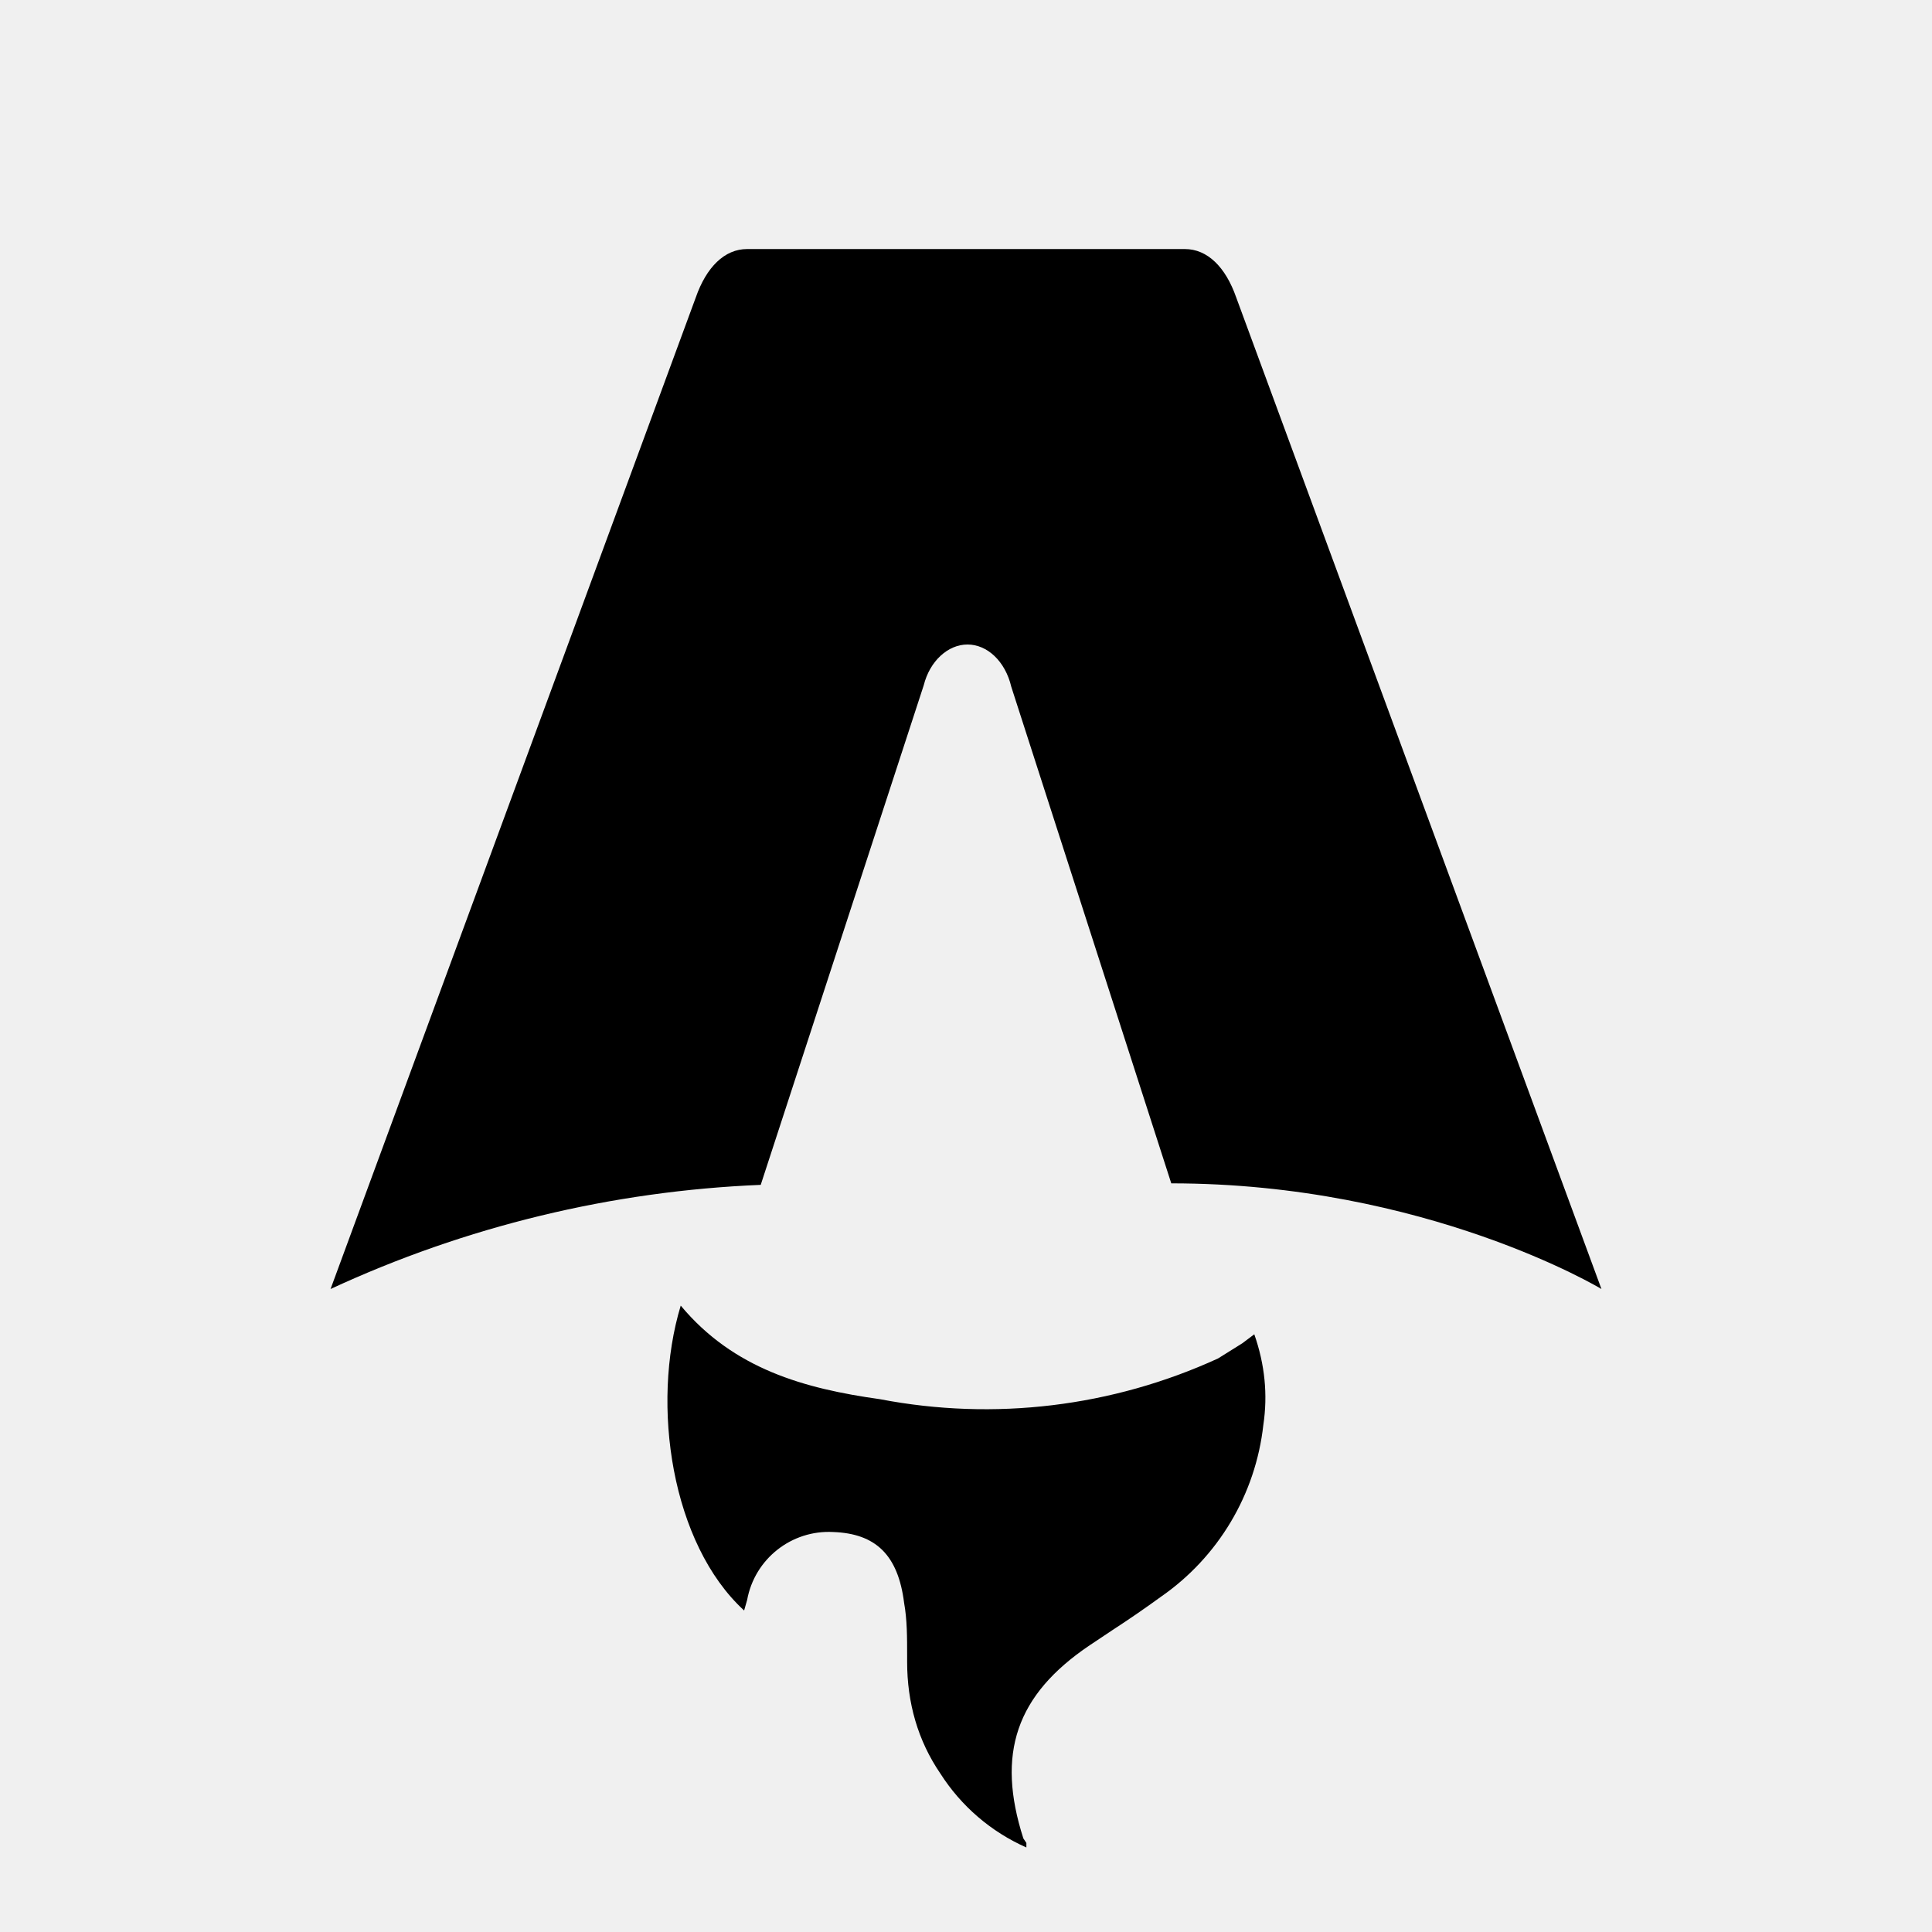
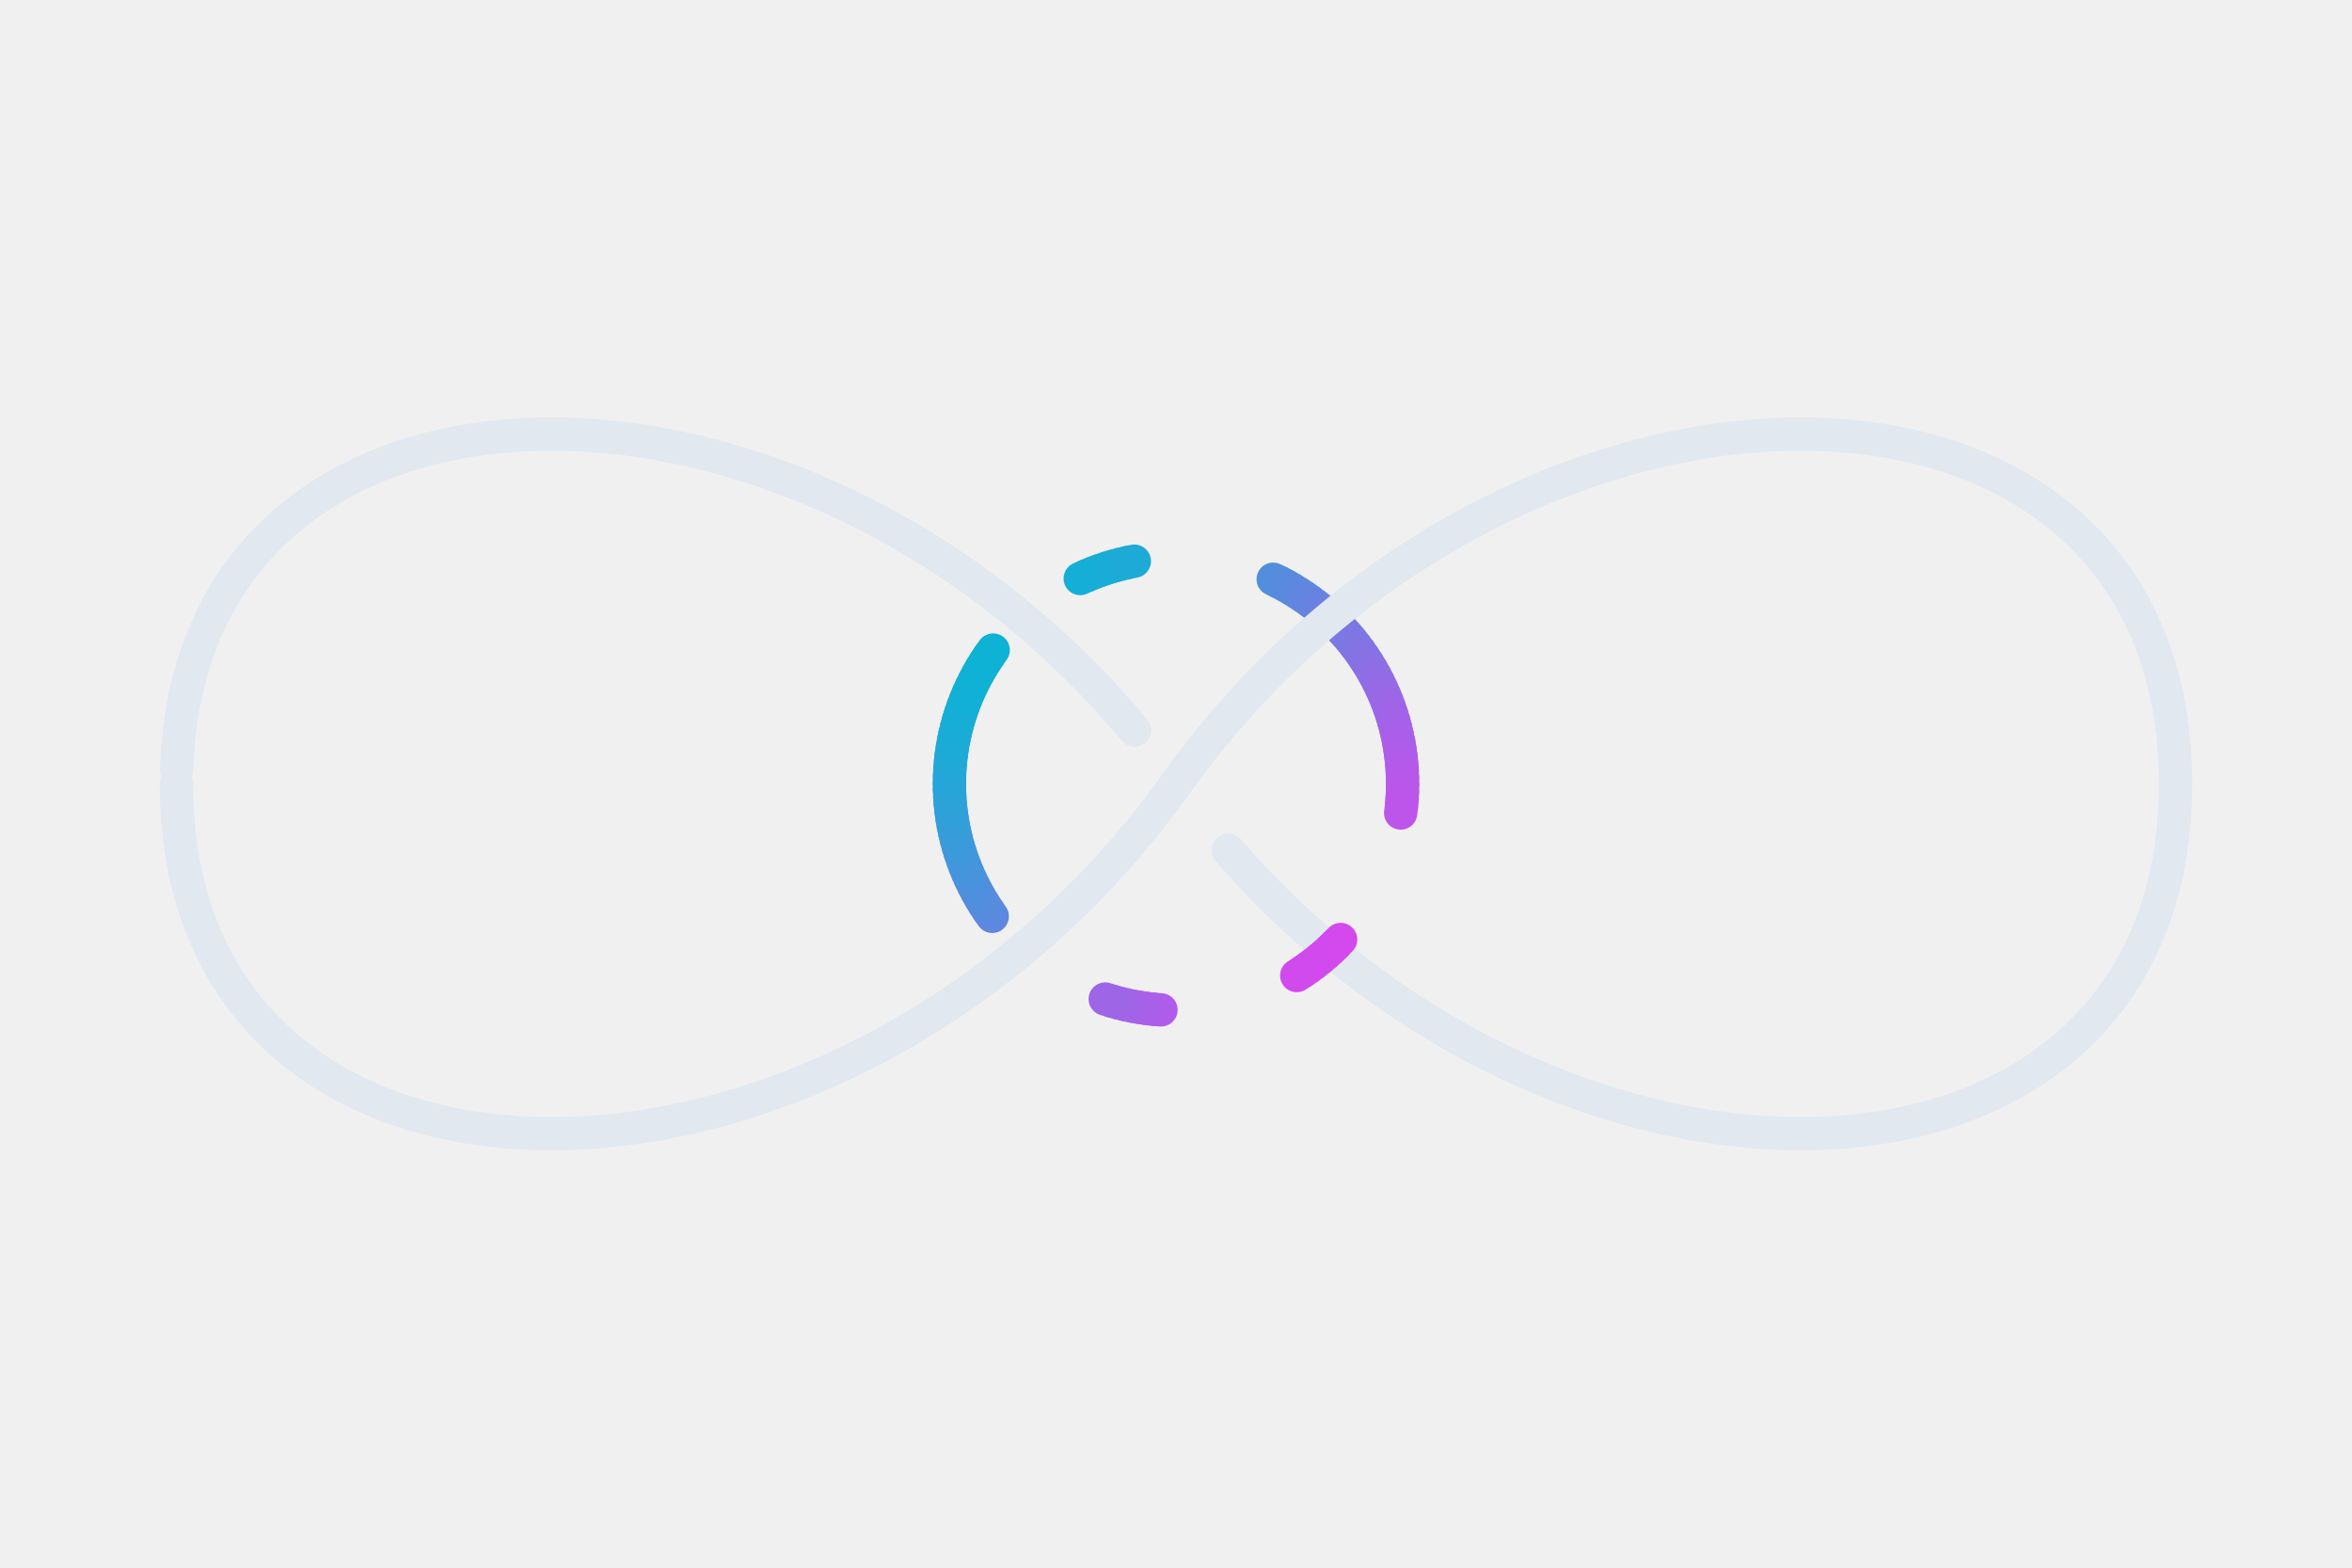
- <svg xmlns="http://www.w3.org/2000/svg" fill="none" viewBox="0 0 128 128">
-   <path d="M50.4 78.5a75.1 75.1 0 0 0-28.5 6.9l24.2-65.7c.7-2 1.9-3.2 3.4-3.2h29c1.5 0 2.7 1.2 3.4 3.2l24.2 65.7s-11.6-7-28.5-7L67 45.5c-.4-1.7-1.6-2.8-2.9-2.8-1.3 0-2.5 1.1-2.9 2.7L50.4 78.5Zm-1.1 28.2Zm-4.2-20.2c-2 6.6-.6 15.8 4.2 20.2a17.5 17.5 0 0 1 .2-.7 5.5 5.5 0 0 1 5.7-4.5c2.8.1 4.3 1.5 4.7 4.7.2 1.1.2 2.3.2 3.5v.4c0 2.7.7 5.2 2.2 7.4a13 13 0 0 0 5.7 4.9v-.3l-.2-.3c-1.8-5.6-.5-9.5 4.4-12.8l1.5-1a73 73 0 0 0 3.2-2.2 16 16 0 0 0 6.8-11.4c.3-2 .1-4-.6-6l-.8.6-1.6 1a37 37 0 0 1-22.4 2.7c-5-.7-9.7-2-13.2-6.2Z" />
-   <style>
-         path { fill: #000; }
-         @media (prefers-color-scheme: dark) {
-             path { fill: #FFF; }
-         }
-     </style>
+ <svg xmlns="http://www.w3.org/2000/svg" version="1.1" width="300" height="200" viewBox="0 0 300 200">
+   <defs />
+   <g>
+     <g>
+       <path fill="none" stroke="rgb(226,232,240)" paint-order="fill stroke markers" d=" M 277.5 100 L 277.475 101.767 L 277.399 103.499 L 277.274 105.194 L 277.1 106.854 L 276.878 108.479 L 276.61 110.067 L 276.294 111.62 L 275.933 113.138 L 275.527 114.619 L 275.078 116.065 L 274.584 117.475 L 274.048 118.85 L 273.471 120.188 L 272.852 121.491 L 272.193 122.759 L 271.494 123.99 L 270.757 125.186 L 269.982 126.347 L 269.169 127.471 L 268.32 128.56 L 267.435 129.613 L 266.516 130.631 L 265.562 131.612 L 264.575 132.558 L 263.555 133.469 L 262.503 134.343 L 261.42 135.182 L 260.307 135.986 L 259.164 136.753 L 257.993 137.485 L 256.793 138.181 L 255.566 138.842 L 254.312 139.466 L 253.033 140.055 L 251.729 140.609 L 250.401 141.126 L 249.049 141.608 L 247.674 142.055 L 246.278 142.465 L 244.86 142.84 L 243.422 143.179 L 241.964 143.483 L 240.488 143.75 L 238.993 143.982 L 237.481 144.179 L 235.952 144.339 L 234.408 144.464 L 232.848 144.554 L 231.275 144.607 L 229.688 144.625 L 228.088 144.607 L 226.476 144.554 L 224.852 144.464 L 223.219 144.339 L 221.575 144.179 L 219.923 143.982 L 218.263 143.75 L 216.595 143.483 L 214.92 143.179 L 213.24 142.84 L 211.555 142.465 L 209.865 142.055 L 208.171 141.608 L 206.475 141.126 L 204.777 140.609 L 203.078 140.055 L 201.378 139.466 L 199.678 138.842 L 197.979 138.181 L 196.283 137.485 L 194.588 136.753 L 192.897 135.986 L 191.21 135.182 L 189.528 134.343 L 187.852 133.469 L 186.181 132.558 L 184.518 131.612 L 182.863 130.631 L 181.217 129.613 L 179.58 128.56 L 177.953 127.471 L 176.337 126.347 L 174.733 125.186 L 173.142 123.99 L 171.563 122.759 L 169.999 121.491 L 168.45 120.188 L 166.916 118.85 L 165.398 117.475 L 163.898 116.065 L 162.415 114.619 L 160.951 113.138 L 159.506 111.62 L 158.081 110.067 L 156.678 108.479" stroke-opacity="1" stroke-linecap="round" stroke-miterlimit="10" stroke-width="4.25" stroke-dasharray="" />
+       <path fill="none" stroke="rgb(226,232,240)" paint-order="fill stroke markers" d=" M 144.704 93.146 L 143.322 91.521 L 141.919 89.933 L 140.494 88.38 L 139.049 86.862 L 137.585 85.381 L 136.102 83.935 L 134.602 82.525 L 133.084 81.15 L 131.55 79.812 L 130.001 78.509 L 128.437 77.241 L 126.858 76.01 L 125.267 74.814 L 123.663 73.653 L 122.047 72.529 L 120.42 71.44 L 118.783 70.387 L 117.137 69.369 L 115.482 68.388 L 113.819 67.442 L 112.148 66.531 L 110.472 65.657 L 108.79 64.818 L 107.103 64.014 L 105.412 63.247 L 103.717 62.515 L 102.021 61.819 L 100.322 61.158 L 98.622 60.534 L 96.922 59.945 L 95.223 59.391 L 93.525 58.874 L 91.829 58.392 L 90.135 57.945 L 88.445 57.535 L 86.76 57.16 L 85.08 56.821 L 83.405 56.517 L 81.737 56.25 L 80.077 56.018 L 78.425 55.821 L 76.781 55.661 L 75.148 55.536 L 73.524 55.446 L 71.912 55.393 L 70.312 55.375 L 68.725 55.393 L 67.152 55.446 L 65.592 55.536 L 64.048 55.661 L 62.519 55.821 L 61.007 56.018 L 59.512 56.25 L 58.036 56.517 L 56.578 56.821 L 55.14 57.16 L 53.722 57.535 L 52.326 57.945 L 50.951 58.392 L 49.599 58.874 L 48.271 59.391 L 46.967 59.945 L 45.688 60.534 L 44.434 61.158 L 43.207 61.819 L 42.007 62.515 L 40.836 63.247 L 39.693 64.014 L 38.58 64.818 L 37.497 65.657 L 36.445 66.531 L 35.425 67.442 L 34.438 68.388 L 33.484 69.369 L 32.565 70.387 L 31.68 71.44 L 30.831 72.529 L 30.018 73.653 L 29.243 74.814 L 28.506 76.01 L 27.807 77.241 L 27.148 78.509 L 26.529 79.812 L 25.952 81.15 L 25.416 82.525 L 24.922 83.935 L 24.473 85.381 L 24.067 86.862 L 23.706 88.38 L 23.39 89.933 L 23.122 91.521 L 22.9 93.146 L 22.726 94.806 L 22.601 96.501 L 22.525 98.233" stroke-opacity="1" stroke-linecap="round" stroke-miterlimit="10" stroke-width="4.25" stroke-dasharray="" />
+       <g>
+         <path fill="none" stroke="rgb(19,175,214)" paint-order="fill stroke markers" d=" M 137.786 73.808 A 28.9 28.9 0 0 1 138.615 73.437" stroke-opacity="1" stroke-linecap="round" stroke-miterlimit="10" stroke-width="4.25" stroke-dasharray="" />
+         <path fill="none" stroke="rgb(20,175,214)" paint-order="fill stroke markers" d=" M 138.615 73.437 A 28.9 28.9 0 0 1 139.455 73.092" stroke-opacity="1" stroke-linecap="round" stroke-miterlimit="10" stroke-width="4.25" stroke-dasharray="" />
+         <path fill="none" stroke="rgb(21,174,214)" paint-order="fill stroke markers" d=" M 139.455 73.092 A 28.9 28.9 0 0 1 140.305 72.775" stroke-opacity="1" stroke-linecap="round" stroke-miterlimit="10" stroke-width="4.25" stroke-dasharray="" />
+         <path fill="none" stroke="rgb(22,173,214)" paint-order="fill stroke markers" d=" M 140.305 72.775 A 28.9 28.9 0 0 1 141.165 72.483" stroke-opacity="1" stroke-linecap="round" stroke-miterlimit="10" stroke-width="4.25" stroke-dasharray="" />
+         <path fill="none" stroke="rgb(24,173,214)" paint-order="fill stroke markers" d=" M 141.165 72.483 A 28.9 28.9 0 0 1 142.034 72.22" stroke-opacity="1" stroke-linecap="round" stroke-miterlimit="10" stroke-width="4.25" stroke-dasharray="" />
+         <path fill="none" stroke="rgb(25,172,214)" paint-order="fill stroke markers" d=" M 142.034 72.22 A 28.9 28.9 0 0 1 142.911 71.983" stroke-opacity="1" stroke-linecap="round" stroke-miterlimit="10" stroke-width="4.25" stroke-dasharray="" />
+         <path fill="none" stroke="rgb(27,171,215)" paint-order="fill stroke markers" d=" M 142.911 71.983 A 28.9 28.9 0 0 1 143.794 71.774" stroke-opacity="1" stroke-linecap="round" stroke-miterlimit="10" stroke-width="4.25" stroke-dasharray="" />
+         <path fill="none" stroke="rgb(29,170,215)" paint-order="fill stroke markers" d=" M 143.794 71.774 A 28.9 28.9 0 0 1 144.684 71.593" stroke-opacity="1" stroke-linecap="round" stroke-miterlimit="10" stroke-width="4.25" stroke-dasharray="" />
+         <path fill="none" stroke="rgb(80,143,221)" paint-order="fill stroke markers" d=" M 162.396 73.894 A 28.9 28.9 0 0 1 163.21 74.296" stroke-opacity="1" stroke-linecap="round" stroke-miterlimit="10" stroke-width="4.25" stroke-dasharray="" />
+         <path fill="none" stroke="rgb(83,141,222)" paint-order="fill stroke markers" d=" M 163.21 74.296 A 28.9 28.9 0 0 1 164.011 74.723" stroke-opacity="1" stroke-linecap="round" stroke-miterlimit="10" stroke-width="4.25" stroke-dasharray="" />
+         <path fill="none" stroke="rgb(86,140,222)" paint-order="fill stroke markers" d=" M 164.011 74.723 A 28.9 28.9 0 0 1 164.798 75.176" stroke-opacity="1" stroke-linecap="round" stroke-miterlimit="10" stroke-width="4.25" stroke-dasharray="" />
+         <path fill="none" stroke="rgb(89,138,223)" paint-order="fill stroke markers" d=" M 164.798 75.176 A 28.9 28.9 0 0 1 165.57 75.653" stroke-opacity="1" stroke-linecap="round" stroke-miterlimit="10" stroke-width="4.25" stroke-dasharray="" />
+         <path fill="none" stroke="rgb(92,137,223)" paint-order="fill stroke markers" d=" M 165.57 75.653 A 28.9 28.9 0 0 1 166.328 76.154" stroke-opacity="1" stroke-linecap="round" stroke-miterlimit="10" stroke-width="4.25" stroke-dasharray="" />
+         <path fill="none" stroke="rgb(95,135,223)" paint-order="fill stroke markers" d=" M 166.328 76.154 A 28.9 28.9 0 0 1 167.069 76.679" stroke-opacity="1" stroke-linecap="round" stroke-miterlimit="10" stroke-width="4.25" stroke-dasharray="" />
+         <path fill="none" stroke="rgb(98,133,224)" paint-order="fill stroke markers" d=" M 167.069 76.679 A 28.9 28.9 0 0 1 167.793 77.226" stroke-opacity="1" stroke-linecap="round" stroke-miterlimit="10" stroke-width="4.25" stroke-dasharray="" />
+         <path fill="none" stroke="rgb(101,132,224)" paint-order="fill stroke markers" d=" M 167.793 77.226 A 28.9 28.9 0 0 1 168.499 77.797" stroke-opacity="1" stroke-linecap="round" stroke-miterlimit="10" stroke-width="4.25" stroke-dasharray="" />
+         <path fill="none" stroke="rgb(104,130,225)" paint-order="fill stroke markers" d=" M 168.499 77.797 A 28.9 28.9 0 0 1 169.187 78.389" stroke-opacity="1" stroke-linecap="round" stroke-miterlimit="10" stroke-width="4.25" stroke-dasharray="" />
+         <path fill="none" stroke="rgb(107,128,225)" paint-order="fill stroke markers" d=" M 169.187 78.389 A 28.9 28.9 0 0 1 169.857 79.002" stroke-opacity="1" stroke-linecap="round" stroke-miterlimit="10" stroke-width="4.25" stroke-dasharray="" />
+         <path fill="none" stroke="rgb(110,127,225)" paint-order="fill stroke markers" d=" M 169.857 79.002 A 28.9 28.9 0 0 1 170.507 79.636" stroke-opacity="1" stroke-linecap="round" stroke-miterlimit="10" stroke-width="4.25" stroke-dasharray="" />
+         <path fill="none" stroke="rgb(113,125,226)" paint-order="fill stroke markers" d=" M 170.507 79.636 A 28.9 28.9 0 0 1 171.136 80.29" stroke-opacity="1" stroke-linecap="round" stroke-miterlimit="10" stroke-width="4.25" stroke-dasharray="" />
+         <path fill="none" stroke="rgb(117,123,226)" paint-order="fill stroke markers" d=" M 171.136 80.29 A 28.9 28.9 0 0 1 171.745 80.964" stroke-opacity="1" stroke-linecap="round" stroke-miterlimit="10" stroke-width="4.25" stroke-dasharray="" />
+         <path fill="none" stroke="rgb(120,122,227)" paint-order="fill stroke markers" d=" M 171.745 80.964 A 28.9 28.9 0 0 1 172.332 81.656" stroke-opacity="1" stroke-linecap="round" stroke-miterlimit="10" stroke-width="4.25" stroke-dasharray="" />
+         <path fill="none" stroke="rgb(123,120,227)" paint-order="fill stroke markers" d=" M 172.332 81.656 A 28.9 28.9 0 0 1 172.897 82.367" stroke-opacity="1" stroke-linecap="round" stroke-miterlimit="10" stroke-width="4.25" stroke-dasharray="" />
+         <path fill="none" stroke="rgb(126,118,227)" paint-order="fill stroke markers" d=" M 172.897 82.367 A 28.9 28.9 0 0 1 173.44 83.095" stroke-opacity="1" stroke-linecap="round" stroke-miterlimit="10" stroke-width="4.25" stroke-dasharray="" />
+         <path fill="none" stroke="rgb(129,117,228)" paint-order="fill stroke markers" d=" M 173.44 83.095 A 28.9 28.9 0 0 1 173.959 83.839" stroke-opacity="1" stroke-linecap="round" stroke-miterlimit="10" stroke-width="4.25" stroke-dasharray="" />
+         <path fill="none" stroke="rgb(132,115,228)" paint-order="fill stroke markers" d=" M 173.959 83.839 A 28.9 28.9 0 0 1 174.455 84.6" stroke-opacity="1" stroke-linecap="round" stroke-miterlimit="10" stroke-width="4.25" stroke-dasharray="" />
+         <path fill="none" stroke="rgb(135,113,229)" paint-order="fill stroke markers" d=" M 174.455 84.6 A 28.9 28.9 0 0 1 174.927 85.376" stroke-opacity="1" stroke-linecap="round" stroke-miterlimit="10" stroke-width="4.25" stroke-dasharray="" />
+         <path fill="none" stroke="rgb(138,112,229)" paint-order="fill stroke markers" d=" M 174.927 85.376 A 28.9 28.9 0 0 1 175.374 86.166" stroke-opacity="1" stroke-linecap="round" stroke-miterlimit="10" stroke-width="4.25" stroke-dasharray="" />
+         <path fill="none" stroke="rgb(141,110,229)" paint-order="fill stroke markers" d=" M 175.374 86.166 A 28.9 28.9 0 0 1 175.796 86.97" stroke-opacity="1" stroke-linecap="round" stroke-miterlimit="10" stroke-width="4.25" stroke-dasharray="" />
+         <path fill="none" stroke="rgb(144,109,230)" paint-order="fill stroke markers" d=" M 175.796 86.97 A 28.9 28.9 0 0 1 176.192 87.786" stroke-opacity="1" stroke-linecap="round" stroke-miterlimit="10" stroke-width="4.25" stroke-dasharray="" />
+         <path fill="none" stroke="rgb(147,107,230)" paint-order="fill stroke markers" d=" M 176.192 87.786 A 28.9 28.9 0 0 1 176.563 88.615" stroke-opacity="1" stroke-linecap="round" stroke-miterlimit="10" stroke-width="4.25" stroke-dasharray="" />
+         <path fill="none" stroke="rgb(150,106,230)" paint-order="fill stroke markers" d=" M 176.563 88.615 A 28.9 28.9 0 0 1 176.908 89.455" stroke-opacity="1" stroke-linecap="round" stroke-miterlimit="10" stroke-width="4.25" stroke-dasharray="" />
+         <path fill="none" stroke="rgb(153,104,231)" paint-order="fill stroke markers" d=" M 176.908 89.455 A 28.9 28.9 0 0 1 177.225 90.305" stroke-opacity="1" stroke-linecap="round" stroke-miterlimit="10" stroke-width="4.25" stroke-dasharray="" />
+         <path fill="none" stroke="rgb(156,103,231)" paint-order="fill stroke markers" d=" M 177.225 90.305 A 28.9 28.9 0 0 1 177.517 91.165" stroke-opacity="1" stroke-linecap="round" stroke-miterlimit="10" stroke-width="4.25" stroke-dasharray="" />
+         <path fill="none" stroke="rgb(158,101,231)" paint-order="fill stroke markers" d=" M 177.517 91.165 A 28.9 28.9 0 0 1 177.78 92.034" stroke-opacity="1" stroke-linecap="round" stroke-miterlimit="10" stroke-width="4.25" stroke-dasharray="" />
+         <path fill="none" stroke="rgb(161,100,232)" paint-order="fill stroke markers" d=" M 177.78 92.034 A 28.9 28.9 0 0 1 178.017 92.911" stroke-opacity="1" stroke-linecap="round" stroke-miterlimit="10" stroke-width="4.25" stroke-dasharray="" />
+         <path fill="none" stroke="rgb(164,98,232)" paint-order="fill stroke markers" d=" M 178.017 92.911 A 28.9 28.9 0 0 1 178.226 93.794" stroke-opacity="1" stroke-linecap="round" stroke-miterlimit="10" stroke-width="4.25" stroke-dasharray="" />
+         <path fill="none" stroke="rgb(166,97,233)" paint-order="fill stroke markers" d=" M 178.226 93.794 A 28.9 28.9 0 0 1 178.407 94.684" stroke-opacity="1" stroke-linecap="round" stroke-miterlimit="10" stroke-width="4.25" stroke-dasharray="" />
+         <path fill="none" stroke="rgb(169,95,233)" paint-order="fill stroke markers" d=" M 178.407 94.684 A 28.9 28.9 0 0 1 178.56 95.579" stroke-opacity="1" stroke-linecap="round" stroke-miterlimit="10" stroke-width="4.25" stroke-dasharray="" />
+         <path fill="none" stroke="rgb(171,94,233)" paint-order="fill stroke markers" d=" M 178.56 95.579 A 28.9 28.9 0 0 1 178.685 96.478" stroke-opacity="1" stroke-linecap="round" stroke-miterlimit="10" stroke-width="4.25" stroke-dasharray="" />
+         <path fill="none" stroke="rgb(174,93,233)" paint-order="fill stroke markers" d=" M 178.685 96.478 A 28.9 28.9 0 0 1 178.781 97.381" stroke-opacity="1" stroke-linecap="round" stroke-miterlimit="10" stroke-width="4.25" stroke-dasharray="" />
+         <path fill="none" stroke="rgb(176,92,234)" paint-order="fill stroke markers" d=" M 178.781 97.381 A 28.9 28.9 0 0 1 178.849 98.286" stroke-opacity="1" stroke-linecap="round" stroke-miterlimit="10" stroke-width="4.25" stroke-dasharray="" />
+         <path fill="none" stroke="rgb(179,90,234)" paint-order="fill stroke markers" d=" M 178.849 98.286 A 28.9 28.9 0 0 1 178.889 99.193" stroke-opacity="1" stroke-linecap="round" stroke-miterlimit="10" stroke-width="4.25" stroke-dasharray="" />
+         <path fill="none" stroke="rgb(181,89,234)" paint-order="fill stroke markers" d=" M 178.889 99.193 A 28.9 28.9 0 0 1 178.9 100.101" stroke-opacity="1" stroke-linecap="round" stroke-miterlimit="10" stroke-width="4.25" stroke-dasharray="" />
+         <path fill="none" stroke="rgb(183,88,235)" paint-order="fill stroke markers" d=" M 178.9 100.101 A 28.9 28.9 0 0 1 178.882 101.009" stroke-opacity="1" stroke-linecap="round" stroke-miterlimit="10" stroke-width="4.25" stroke-dasharray="" />
+         <path fill="none" stroke="rgb(185,87,235)" paint-order="fill stroke markers" d=" M 178.882 101.009 A 28.9 28.9 0 0 1 178.836 101.915" stroke-opacity="1" stroke-linecap="round" stroke-miterlimit="10" stroke-width="4.25" stroke-dasharray="" />
+         <path fill="none" stroke="rgb(187,86,235)" paint-order="fill stroke markers" d=" M 178.836 101.915 A 28.9 28.9 0 0 1 178.762 102.82" stroke-opacity="1" stroke-linecap="round" stroke-miterlimit="10" stroke-width="4.25" stroke-dasharray="" />
+         <path fill="none" stroke="rgb(189,85,235)" paint-order="fill stroke markers" d=" M 178.762 102.82 A 28.9 28.9 0 0 1 178.659 103.722" stroke-opacity="1" stroke-linecap="round" stroke-miterlimit="10" stroke-width="4.25" stroke-dasharray="" />
+         <path fill="none" stroke="rgb(211,73,238)" paint-order="fill stroke markers" d=" M 170.998 119.857 A 28.9 28.9 0 0 1 170.364 120.507" stroke-opacity="1" stroke-linecap="round" stroke-miterlimit="10" stroke-width="4.25" stroke-dasharray="" />
+         <path fill="none" stroke="rgb(211,73,238)" paint-order="fill stroke markers" d=" M 170.364 120.507 A 28.9 28.9 0 0 1 169.71 121.136" stroke-opacity="1" stroke-linecap="round" stroke-miterlimit="10" stroke-width="4.25" stroke-dasharray="" />
+         <path fill="none" stroke="rgb(211,73,238)" paint-order="fill stroke markers" d=" M 169.71 121.136 A 28.9 28.9 0 0 1 169.036 121.745" stroke-opacity="1" stroke-linecap="round" stroke-miterlimit="10" stroke-width="4.25" stroke-dasharray="" />
+         <path fill="none" stroke="rgb(211,73,238)" paint-order="fill stroke markers" d=" M 169.036 121.745 A 28.9 28.9 0 0 1 168.344 122.332" stroke-opacity="1" stroke-linecap="round" stroke-miterlimit="10" stroke-width="4.25" stroke-dasharray="" />
+         <path fill="none" stroke="rgb(210,74,238)" paint-order="fill stroke markers" d=" M 168.344 122.332 A 28.9 28.9 0 0 1 167.633 122.897" stroke-opacity="1" stroke-linecap="round" stroke-miterlimit="10" stroke-width="4.25" stroke-dasharray="" />
+         <path fill="none" stroke="rgb(210,74,238)" paint-order="fill stroke markers" d=" M 167.633 122.897 A 28.9 28.9 0 0 1 166.905 123.44" stroke-opacity="1" stroke-linecap="round" stroke-miterlimit="10" stroke-width="4.25" stroke-dasharray="" />
+         <path fill="none" stroke="rgb(209,74,238)" paint-order="fill stroke markers" d=" M 166.905 123.44 A 28.9 28.9 0 0 1 166.161 123.959" stroke-opacity="1" stroke-linecap="round" stroke-miterlimit="10" stroke-width="4.25" stroke-dasharray="" />
+         <path fill="none" stroke="rgb(209,74,238)" paint-order="fill stroke markers" d=" M 166.161 123.959 A 28.9 28.9 0 0 1 165.4 124.455" stroke-opacity="1" stroke-linecap="round" stroke-miterlimit="10" stroke-width="4.25" stroke-dasharray="" />
+         <path fill="none" stroke="rgb(176,92,234)" paint-order="fill stroke markers" d=" M 148.085 128.836 A 28.9 28.9 0 0 1 147.18 128.762" stroke-opacity="1" stroke-linecap="round" stroke-miterlimit="10" stroke-width="4.25" stroke-dasharray="" />
+         <path fill="none" stroke="rgb(173,93,233)" paint-order="fill stroke markers" d=" M 147.18 128.762 A 28.9 28.9 0 0 1 146.278 128.659" stroke-opacity="1" stroke-linecap="round" stroke-miterlimit="10" stroke-width="4.25" stroke-dasharray="" />
+         <path fill="none" stroke="rgb(171,94,233)" paint-order="fill stroke markers" d=" M 146.278 128.659 A 28.9 28.9 0 0 1 145.379 128.528" stroke-opacity="1" stroke-linecap="round" stroke-miterlimit="10" stroke-width="4.25" stroke-dasharray="" />
+         <path fill="none" stroke="rgb(168,96,233)" paint-order="fill stroke markers" d=" M 145.379 128.528 A 28.9 28.9 0 0 1 144.486 128.369" stroke-opacity="1" stroke-linecap="round" stroke-miterlimit="10" stroke-width="4.25" stroke-dasharray="" />
+         <path fill="none" stroke="rgb(166,97,232)" paint-order="fill stroke markers" d=" M 144.486 128.369 A 28.9 28.9 0 0 1 143.597 128.182" stroke-opacity="1" stroke-linecap="round" stroke-miterlimit="10" stroke-width="4.25" stroke-dasharray="" />
+         <path fill="none" stroke="rgb(163,99,232)" paint-order="fill stroke markers" d=" M 143.597 128.182 A 28.9 28.9 0 0 1 142.715 127.967" stroke-opacity="1" stroke-linecap="round" stroke-miterlimit="10" stroke-width="4.25" stroke-dasharray="" />
+         <path fill="none" stroke="rgb(160,100,232)" paint-order="fill stroke markers" d=" M 142.715 127.967 A 28.9 28.9 0 0 1 141.84 127.724" stroke-opacity="1" stroke-linecap="round" stroke-miterlimit="10" stroke-width="4.25" stroke-dasharray="" />
+         <path fill="none" stroke="rgb(158,101,231)" paint-order="fill stroke markers" d=" M 141.84 127.724 A 28.9 28.9 0 0 1 140.974 127.454" stroke-opacity="1" stroke-linecap="round" stroke-miterlimit="10" stroke-width="4.25" stroke-dasharray="" />
+         <path fill="none" stroke="rgb(94,135,223)" paint-order="fill stroke markers" d=" M 126.56 116.905 A 28.9 28.9 0 0 1 126.041 116.161" stroke-opacity="1" stroke-linecap="round" stroke-miterlimit="10" stroke-width="4.25" stroke-dasharray="" />
+         <path fill="none" stroke="rgb(91,137,223)" paint-order="fill stroke markers" d=" M 126.041 116.161 A 28.9 28.9 0 0 1 125.545 115.4" stroke-opacity="1" stroke-linecap="round" stroke-miterlimit="10" stroke-width="4.25" stroke-dasharray="" />
+         <path fill="none" stroke="rgb(88,139,222)" paint-order="fill stroke markers" d=" M 125.545 115.4 A 28.9 28.9 0 0 1 125.073 114.624" stroke-opacity="1" stroke-linecap="round" stroke-miterlimit="10" stroke-width="4.25" stroke-dasharray="" />
+         <path fill="none" stroke="rgb(85,140,222)" paint-order="fill stroke markers" d=" M 125.073 114.624 A 28.9 28.9 0 0 1 124.626 113.834" stroke-opacity="1" stroke-linecap="round" stroke-miterlimit="10" stroke-width="4.25" stroke-dasharray="" />
+         <path fill="none" stroke="rgb(82,142,222)" paint-order="fill stroke markers" d=" M 124.626 113.834 A 28.9 28.9 0 0 1 124.204 113.03" stroke-opacity="1" stroke-linecap="round" stroke-miterlimit="10" stroke-width="4.25" stroke-dasharray="" />
+         <path fill="none" stroke="rgb(79,143,221)" paint-order="fill stroke markers" d=" M 124.204 113.03 A 28.9 28.9 0 0 1 123.808 112.214" stroke-opacity="1" stroke-linecap="round" stroke-miterlimit="10" stroke-width="4.25" stroke-dasharray="" />
+         <path fill="none" stroke="rgb(76,145,221)" paint-order="fill stroke markers" d=" M 123.808 112.214 A 28.9 28.9 0 0 1 123.437 111.385" stroke-opacity="1" stroke-linecap="round" stroke-miterlimit="10" stroke-width="4.25" stroke-dasharray="" />
+         <path fill="none" stroke="rgb(73,146,221)" paint-order="fill stroke markers" d=" M 123.437 111.385 A 28.9 28.9 0 0 1 123.092 110.545" stroke-opacity="1" stroke-linecap="round" stroke-miterlimit="10" stroke-width="4.25" stroke-dasharray="" />
+         <path fill="none" stroke="rgb(70,148,220)" paint-order="fill stroke markers" d=" M 123.092 110.545 A 28.9 28.9 0 0 1 122.775 109.695" stroke-opacity="1" stroke-linecap="round" stroke-miterlimit="10" stroke-width="4.25" stroke-dasharray="" />
+         <path fill="none" stroke="rgb(67,149,220)" paint-order="fill stroke markers" d=" M 122.775 109.695 A 28.9 28.9 0 0 1 122.483 108.835" stroke-opacity="1" stroke-linecap="round" stroke-miterlimit="10" stroke-width="4.25" stroke-dasharray="" />
+         <path fill="none" stroke="rgb(65,151,220)" paint-order="fill stroke markers" d=" M 122.483 108.835 A 28.9 28.9 0 0 1 122.22 107.966" stroke-opacity="1" stroke-linecap="round" stroke-miterlimit="10" stroke-width="4.25" stroke-dasharray="" />
+         <path fill="none" stroke="rgb(62,152,219)" paint-order="fill stroke markers" d=" M 122.22 107.966 A 28.9 28.9 0 0 1 121.983 107.089" stroke-opacity="1" stroke-linecap="round" stroke-miterlimit="10" stroke-width="4.25" stroke-dasharray="" />
+         <path fill="none" stroke="rgb(59,154,219)" paint-order="fill stroke markers" d=" M 121.983 107.089 A 28.9 28.9 0 0 1 121.774 106.206" stroke-opacity="1" stroke-linecap="round" stroke-miterlimit="10" stroke-width="4.25" stroke-dasharray="" />
+         <path fill="none" stroke="rgb(57,155,218)" paint-order="fill stroke markers" d=" M 121.774 106.206 A 28.9 28.9 0 0 1 121.593 105.316" stroke-opacity="1" stroke-linecap="round" stroke-miterlimit="10" stroke-width="4.25" stroke-dasharray="" />
+         <path fill="none" stroke="rgb(54,157,218)" paint-order="fill stroke markers" d=" M 121.593 105.316 A 28.9 28.9 0 0 1 121.44 104.421" stroke-opacity="1" stroke-linecap="round" stroke-miterlimit="10" stroke-width="4.25" stroke-dasharray="" />
+         <path fill="none" stroke="rgb(52,158,218)" paint-order="fill stroke markers" d=" M 121.44 104.421 A 28.9 28.9 0 0 1 121.315 103.522" stroke-opacity="1" stroke-linecap="round" stroke-miterlimit="10" stroke-width="4.25" stroke-dasharray="" />
+         <path fill="none" stroke="rgb(49,159,218)" paint-order="fill stroke markers" d=" M 121.315 103.522 A 28.9 28.9 0 0 1 121.219 102.619" stroke-opacity="1" stroke-linecap="round" stroke-miterlimit="10" stroke-width="4.25" stroke-dasharray="" />
+         <path fill="none" stroke="rgb(47,160,217)" paint-order="fill stroke markers" d=" M 121.219 102.619 A 28.9 28.9 0 0 1 121.151 101.714" stroke-opacity="1" stroke-linecap="round" stroke-miterlimit="10" stroke-width="4.25" stroke-dasharray="" />
+         <path fill="none" stroke="rgb(44,162,217)" paint-order="fill stroke markers" d=" M 121.151 101.714 A 28.9 28.9 0 0 1 121.111 100.807" stroke-opacity="1" stroke-linecap="round" stroke-miterlimit="10" stroke-width="4.25" stroke-dasharray="" />
+         <path fill="none" stroke="rgb(42,163,217)" paint-order="fill stroke markers" d=" M 121.111 100.807 A 28.9 28.9 0 0 1 121.1 99.899" stroke-opacity="1" stroke-linecap="round" stroke-miterlimit="10" stroke-width="4.25" stroke-dasharray="" />
+         <path fill="none" stroke="rgb(40,164,216)" paint-order="fill stroke markers" d=" M 121.1 99.899 A 28.9 28.9 0 0 1 121.118 98.991" stroke-opacity="1" stroke-linecap="round" stroke-miterlimit="10" stroke-width="4.25" stroke-dasharray="" />
+         <path fill="none" stroke="rgb(38,165,216)" paint-order="fill stroke markers" d=" M 121.118 98.991 A 28.9 28.9 0 0 1 121.164 98.085" stroke-opacity="1" stroke-linecap="round" stroke-miterlimit="10" stroke-width="4.25" stroke-dasharray="" />
+         <path fill="none" stroke="rgb(36,166,216)" paint-order="fill stroke markers" d=" M 121.164 98.085 A 28.9 28.9 0 0 1 121.238 97.18" stroke-opacity="1" stroke-linecap="round" stroke-miterlimit="10" stroke-width="4.25" stroke-dasharray="" />
+         <path fill="none" stroke="rgb(34,167,216)" paint-order="fill stroke markers" d=" M 121.238 97.18 A 28.9 28.9 0 0 1 121.341 96.278" stroke-opacity="1" stroke-linecap="round" stroke-miterlimit="10" stroke-width="4.25" stroke-dasharray="" />
+         <path fill="none" stroke="rgb(32,168,215)" paint-order="fill stroke markers" d=" M 121.341 96.278 A 28.9 28.9 0 0 1 121.472 95.379" stroke-opacity="1" stroke-linecap="round" stroke-miterlimit="10" stroke-width="4.25" stroke-dasharray="" />
+         <path fill="none" stroke="rgb(30,169,215)" paint-order="fill stroke markers" d=" M 121.472 95.379 A 28.9 28.9 0 0 1 121.631 94.486" stroke-opacity="1" stroke-linecap="round" stroke-miterlimit="10" stroke-width="4.25" stroke-dasharray="" />
+         <path fill="none" stroke="rgb(28,170,215)" paint-order="fill stroke markers" d=" M 121.631 94.486 A 28.9 28.9 0 0 1 121.818 93.597" stroke-opacity="1" stroke-linecap="round" stroke-miterlimit="10" stroke-width="4.25" stroke-dasharray="" />
+         <path fill="none" stroke="rgb(27,171,215)" paint-order="fill stroke markers" d=" M 121.818 93.597 A 28.9 28.9 0 0 1 122.033 92.715" stroke-opacity="1" stroke-linecap="round" stroke-miterlimit="10" stroke-width="4.25" stroke-dasharray="" />
+         <path fill="none" stroke="rgb(25,172,214)" paint-order="fill stroke markers" d=" M 122.033 92.715 A 28.9 28.9 0 0 1 122.276 91.84" stroke-opacity="1" stroke-linecap="round" stroke-miterlimit="10" stroke-width="4.25" stroke-dasharray="" />
+         <path fill="none" stroke="rgb(23,173,214)" paint-order="fill stroke markers" d=" M 122.276 91.84 A 28.9 28.9 0 0 1 122.546 90.974" stroke-opacity="1" stroke-linecap="round" stroke-miterlimit="10" stroke-width="4.25" stroke-dasharray="" />
+         <path fill="none" stroke="rgb(22,173,214)" paint-order="fill stroke markers" d=" M 122.546 90.974 A 28.9 28.9 0 0 1 122.843 90.116" stroke-opacity="1" stroke-linecap="round" stroke-miterlimit="10" stroke-width="4.25" stroke-dasharray="" />
+         <path fill="none" stroke="rgb(21,174,214)" paint-order="fill stroke markers" d=" M 122.843 90.116 A 28.9 28.9 0 0 1 123.167 89.267" stroke-opacity="1" stroke-linecap="round" stroke-miterlimit="10" stroke-width="4.25" stroke-dasharray="" />
+         <path fill="none" stroke="rgb(19,175,214)" paint-order="fill stroke markers" d=" M 123.167 89.267 A 28.9 28.9 0 0 1 123.517 88.43" stroke-opacity="1" stroke-linecap="round" stroke-miterlimit="10" stroke-width="4.25" stroke-dasharray="" />
+         <path fill="none" stroke="rgb(18,175,214)" paint-order="fill stroke markers" d=" M 123.517 88.43 A 28.9 28.9 0 0 1 123.894 87.604" stroke-opacity="1" stroke-linecap="round" stroke-miterlimit="10" stroke-width="4.25" stroke-dasharray="" />
+         <path fill="none" stroke="rgb(17,176,213)" paint-order="fill stroke markers" d=" M 123.894 87.604 A 28.9 28.9 0 0 1 124.296 86.79" stroke-opacity="1" stroke-linecap="round" stroke-miterlimit="10" stroke-width="4.25" stroke-dasharray="" />
+         <path fill="none" stroke="rgb(16,177,213)" paint-order="fill stroke markers" d=" M 124.296 86.79 A 28.9 28.9 0 0 1 124.723 85.989" stroke-opacity="1" stroke-linecap="round" stroke-miterlimit="10" stroke-width="4.25" stroke-dasharray="" />
+         <path fill="none" stroke="rgb(15,177,213)" paint-order="fill stroke markers" d=" M 124.723 85.989 A 28.9 28.9 0 0 1 125.176 85.202" stroke-opacity="1" stroke-linecap="round" stroke-miterlimit="10" stroke-width="4.25" stroke-dasharray="" />
+         <path fill="none" stroke="rgb(15,177,213)" paint-order="fill stroke markers" d=" M 125.176 85.202 A 28.9 28.9 0 0 1 125.653 84.43" stroke-opacity="1" stroke-linecap="round" stroke-miterlimit="10" stroke-width="4.25" stroke-dasharray="" />
+         <path fill="none" stroke="rgb(14,178,213)" paint-order="fill stroke markers" d=" M 125.653 84.43 A 28.9 28.9 0 0 1 126.154 83.672" stroke-opacity="1" stroke-linecap="round" stroke-miterlimit="10" stroke-width="4.25" stroke-dasharray="" />
+         <path fill="none" stroke="rgb(13,178,213)" paint-order="fill stroke markers" d=" M 126.154 83.672 A 28.9 28.9 0 0 1 126.679 82.931" stroke-opacity="1" stroke-linecap="round" stroke-miterlimit="10" stroke-width="4.25" stroke-dasharray="" />
+       </g>
+       <path fill="none" stroke="rgb(226,232,240)" paint-order="fill stroke markers" d=" M 22.5 100 C 22.5 159.5 107.5 159.5 150 100 C 192.5 40.5 277.5 40.5 277.5 100" stroke-opacity="1" stroke-linecap="round" stroke-miterlimit="10" stroke-width="4.25" stroke-dasharray="" />
+     </g>
+   </g>
</svg>
